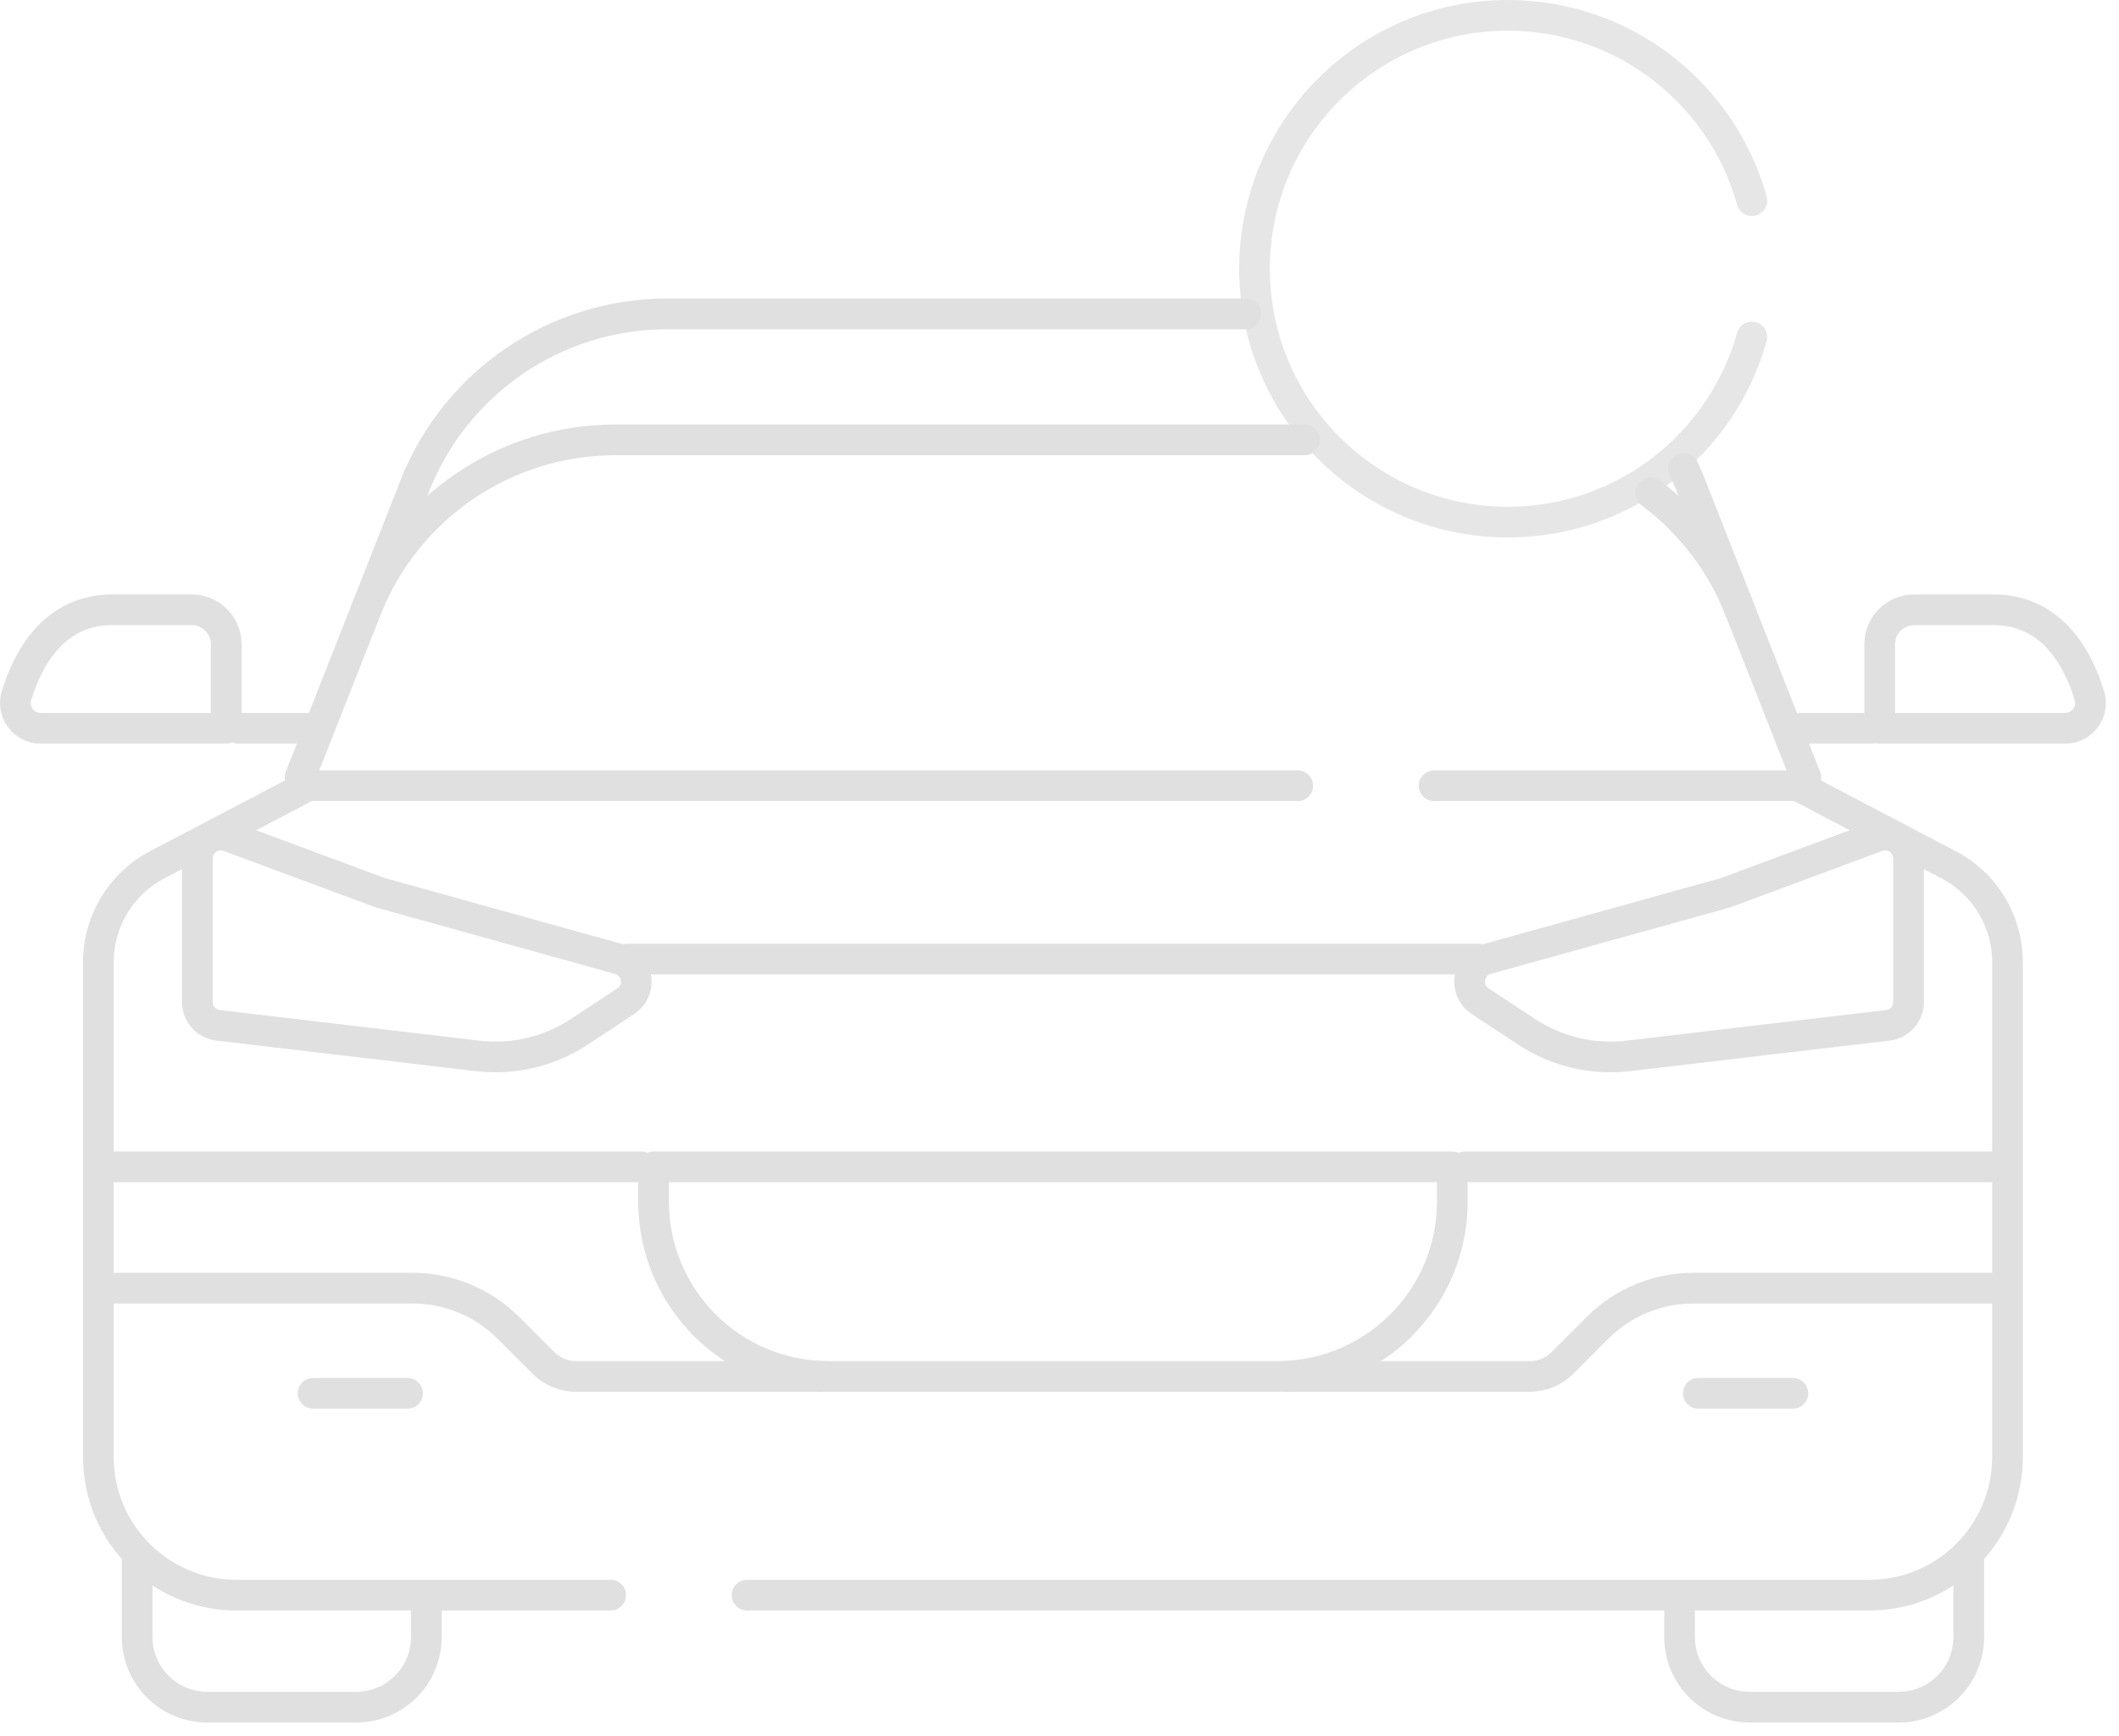
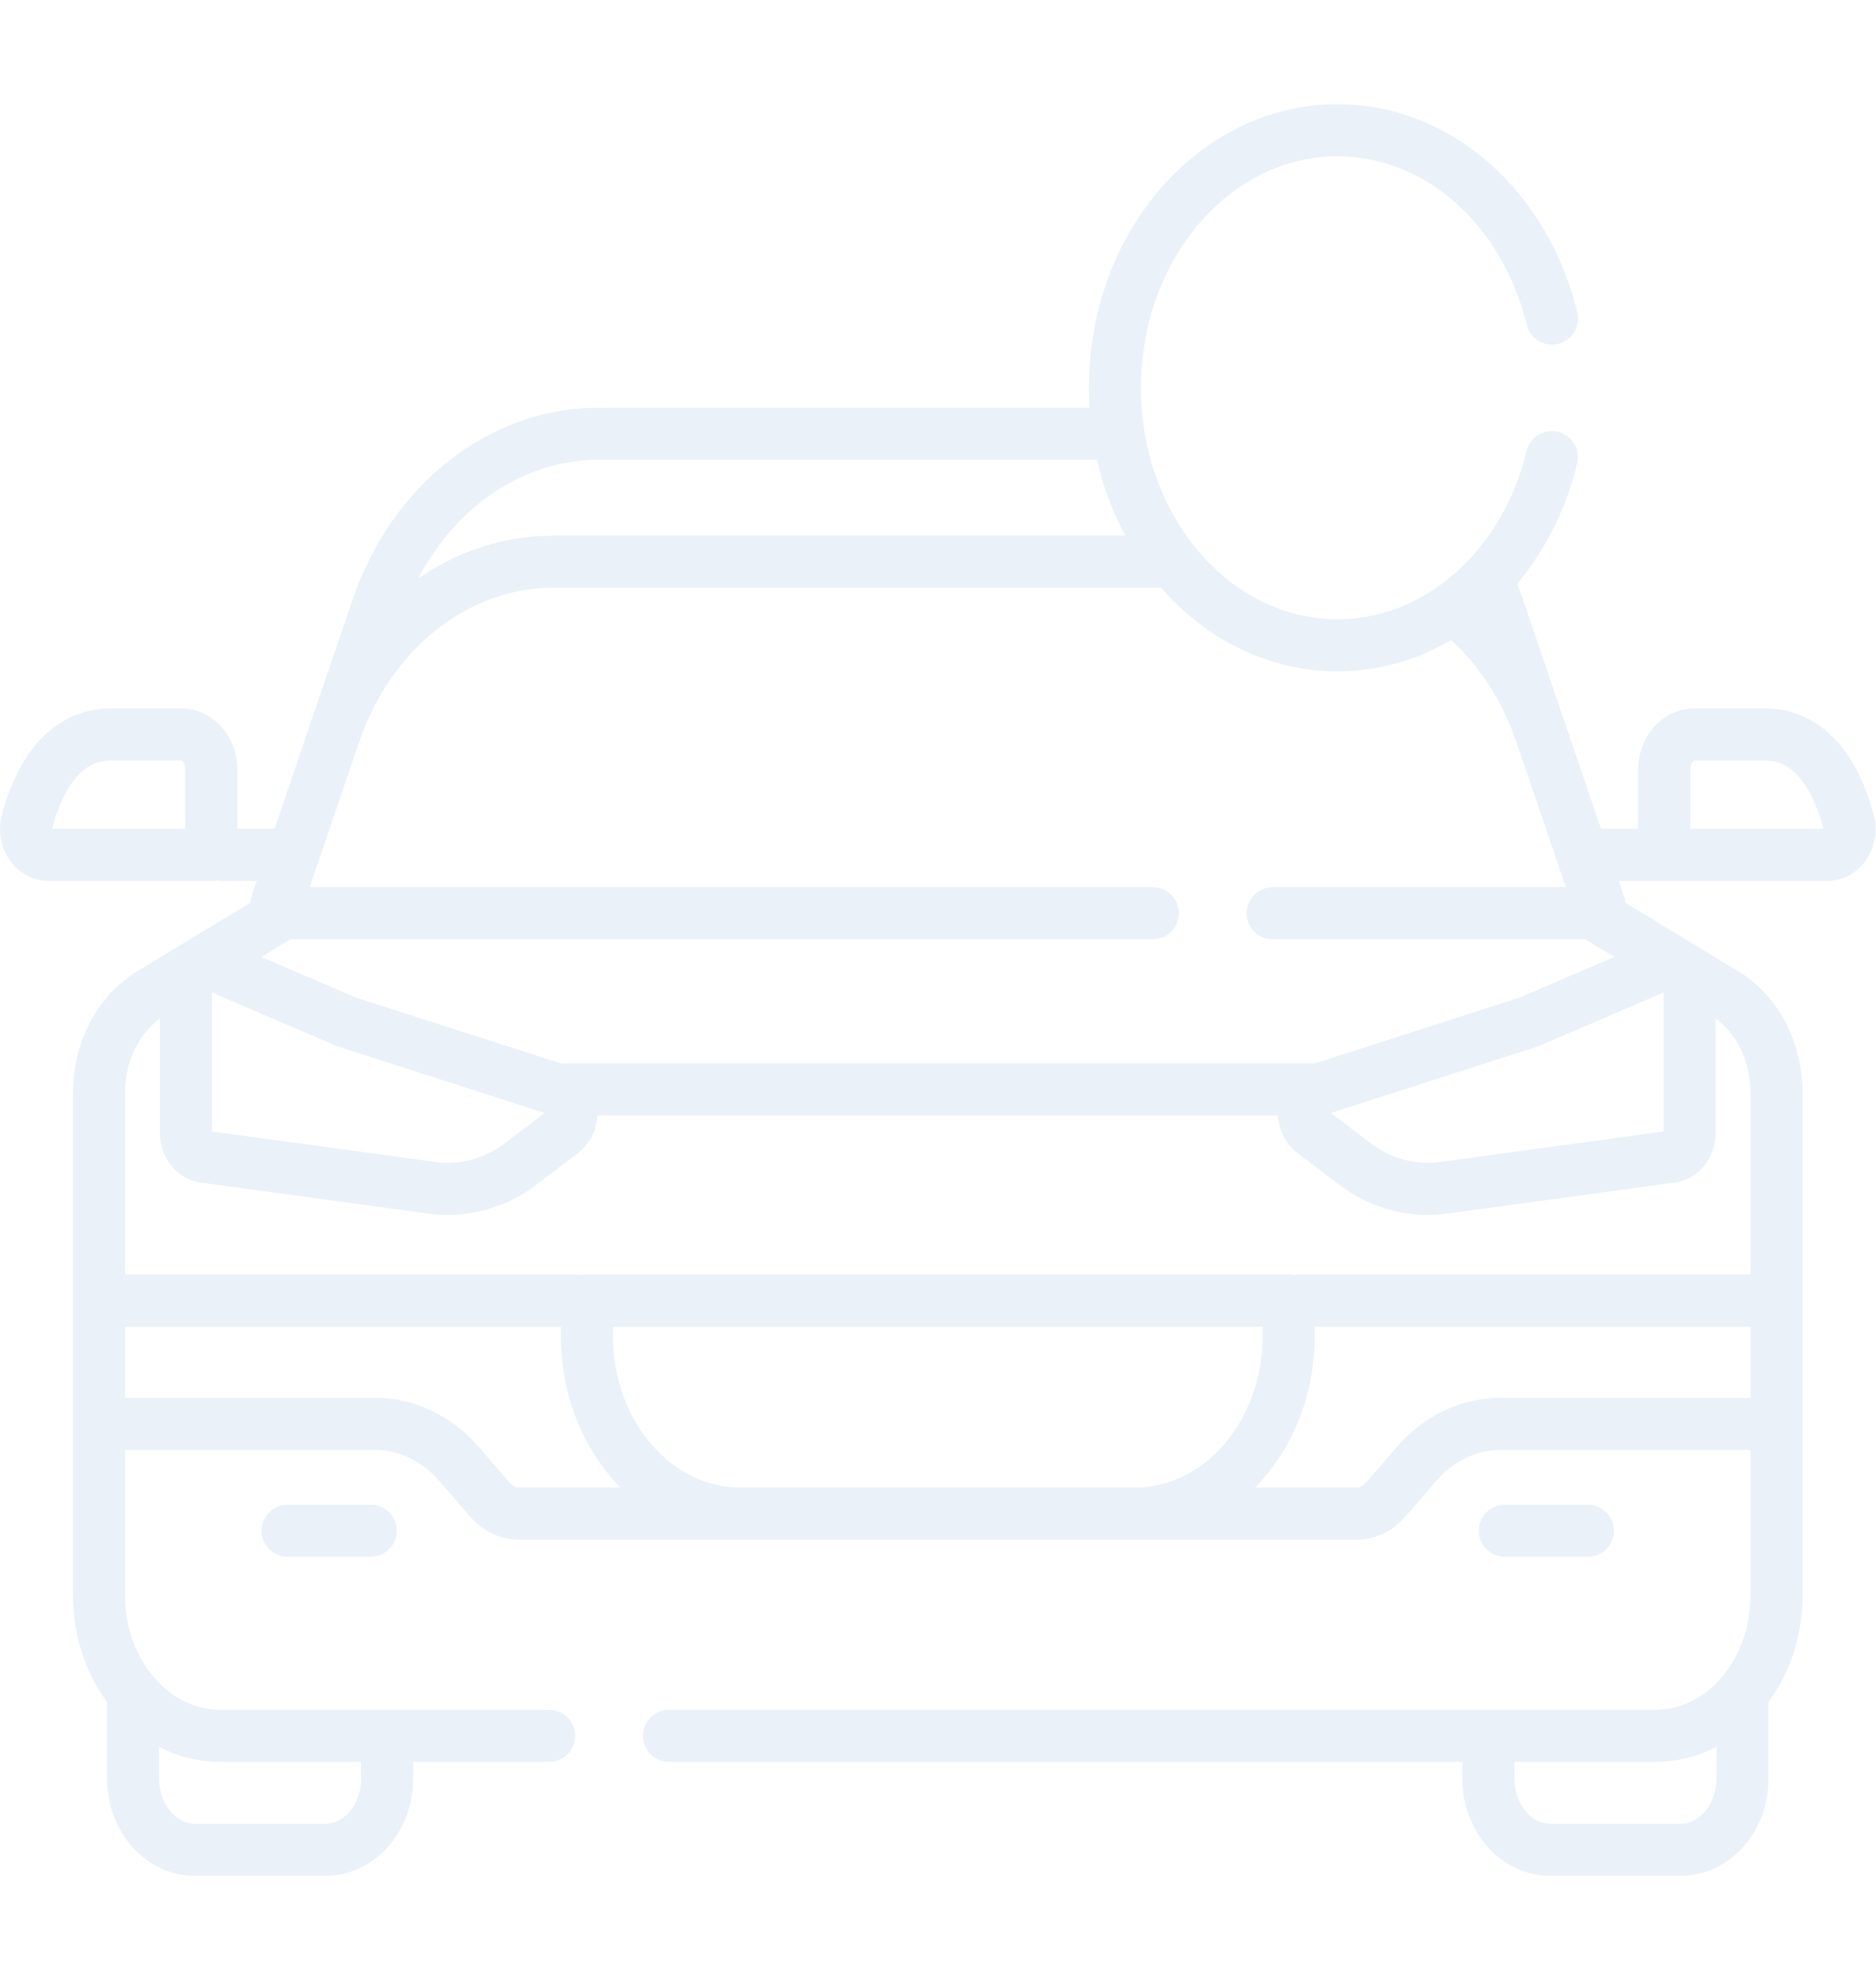
- <svg xmlns="http://www.w3.org/2000/svg" width="138" height="113" fill="none">
-   <path d="M114.093 13.068C112.156 6.108 105.777 1 98.201 1c-9.113 0-16.5 7.387-16.5 16.5 0 9.112 7.387 16.5 16.5 16.5 7.57 0 13.945-5.1 15.887-12.051" stroke="#E0E0E0" stroke-width="2" stroke-miterlimit="10" stroke-linecap="round" stroke-linejoin="round" opacity=".8" />
-   <path d="m23.844 39.695 3.176-8.066a17.656 17.656 0 0 1 16.43-11.187h37.686M109.631 30.493c.177.372.342.75.495 1.136l3.176 8.066" stroke="#E0E0E0" stroke-width="2" stroke-miterlimit="10" stroke-linecap="round" stroke-linejoin="round" />
-   <path d="M107.499 32.1a17.43 17.43 0 0 1 5.803 7.595l4.304 10.931M19.54 50.626l4.304-10.931A17.437 17.437 0 0 1 40.07 28.644h44.892M27.766 104.424v2.181a4.568 4.568 0 0 1-4.569 4.568h-9.696a4.568 4.568 0 0 1-4.569-4.568v-4.93M128.214 101.675v4.93a4.568 4.568 0 0 1-4.568 4.568h-9.697a4.568 4.568 0 0 1-4.568-4.568v-2.181M41.748 75.987H7.495M129.651 75.987H95.397M83.737 89.636H99.63c.796 0 1.559-.316 2.121-.878l2.289-2.29a8.817 8.817 0 0 1 6.235-2.582h19.376M7.495 83.886h19.376c2.339 0 4.582.929 6.235 2.583l2.29 2.289a3 3 0 0 0 2.12.878h15.893" stroke="#E0E0E0" stroke-width="2" stroke-miterlimit="10" stroke-linecap="round" stroke-linejoin="round" />
-   <path d="M48.651 103.877h73.093a8.994 8.994 0 0 0 8.994-8.995V62.645a7.14 7.14 0 0 0-3.827-6.327l-9.826-5.151H93.393M84.512 51.167H20.06l-9.826 5.15a7.144 7.144 0 0 0-3.827 6.328v32.237a8.995 8.995 0 0 0 8.995 8.995H39.77M110.604 90.733h6.154M20.388 90.733h6.154" stroke="#E0E0E0" stroke-width="2" stroke-miterlimit="10" stroke-linecap="round" stroke-linejoin="round" />
-   <path d="M12.852 55.904v9.351A1.525 1.525 0 0 0 14.2 66.77l16.908 1.992a9.92 9.92 0 0 0 6.62-1.57L40.75 65.2c1.092-.72.83-2.392-.431-2.742l-15.499-4.308a1.369 1.369 0 0 1-.122-.04l-9.789-3.634a1.525 1.525 0 0 0-2.056 1.43ZM124.294 55.904v9.351a1.524 1.524 0 0 1-1.347 1.514l-16.908 1.992a9.92 9.92 0 0 1-6.62-1.57L96.396 65.2c-1.092-.72-.83-2.392.431-2.742l15.499-4.308a1.42 1.42 0 0 0 .123-.04l9.788-3.634a1.525 1.525 0 0 1 2.056 1.43ZM40.861 62.456h55.423M122.415 47.427h12.084a1.645 1.645 0 0 0 1.575-2.124c-.694-2.285-2.368-5.594-6.242-5.594h-5.171a2.248 2.248 0 0 0-2.246 2.247v5.471ZM121.871 47.427h-4.565M14.732 47.427H2.647a1.645 1.645 0 0 1-1.575-2.124c.694-2.285 2.368-5.594 6.242-5.594h5.171a2.244 2.244 0 0 1 2.247 2.247v5.471ZM15.547 47.427h4.565M42.565 75.987h52.017v2.26c0 6.29-5.1 11.389-11.389 11.389h-29.24c-6.29 0-11.389-5.099-11.389-11.388v-2.261Z" stroke="#E0E0E0" stroke-width="2" stroke-miterlimit="10" stroke-linecap="round" stroke-linejoin="round" />
+ <svg xmlns="http://www.w3.org/2000/svg" width="72" height="76" viewBox="0 0 72 76" fill="none">
+   <g opacity="0.8">
+     <path d="M59.578 12.229C58.574 8.06 55.27 5 51.346 5C46.626 5 42.8 9.425 42.8 14.884C42.8 20.343 46.626 24.769 51.346 24.769C55.267 24.769 58.569 21.713 59.575 17.55" stroke="#E5EEF7" stroke-width="2" stroke-miterlimit="10" stroke-linecap="round" stroke-linejoin="round" />
+     <path d="M12.832 28.18L14.478 23.349C15.855 19.304 19.23 16.647 22.988 16.647H42.507" stroke="#E5EEF7" stroke-width="2" stroke-miterlimit="10" stroke-linecap="round" stroke-linejoin="round" />
+     <path d="M57.266 22.668C57.358 22.891 57.444 23.117 57.523 23.349L59.167 28.18" stroke="#E5EEF7" stroke-width="2" stroke-miterlimit="10" stroke-linecap="round" stroke-linejoin="round" />
+     <path d="M56.162 23.631C57.511 24.794 58.552 26.369 59.167 28.18L61.397 34.729" stroke="#E5EEF7" stroke-width="2" stroke-miterlimit="10" stroke-linecap="round" stroke-linejoin="round" />
+     <path d="M10.603 34.729L12.832 28.18C14.191 24.186 17.525 21.56 21.237 21.56H44.489" stroke="#E5EEF7" stroke-width="2" stroke-miterlimit="10" stroke-linecap="round" stroke-linejoin="round" />
+     <path d="M14.863 66.957V68.264C14.863 69.775 13.804 71 12.497 71H7.475C6.168 71 5.108 69.775 5.108 68.264V65.31" stroke="#E5EEF7" stroke-width="2" stroke-miterlimit="10" stroke-linecap="round" stroke-linejoin="round" />
+     <path d="M66.892 65.31V68.264C66.892 69.775 65.832 71 64.525 71H59.503C58.196 71 57.137 69.775 57.137 68.264V66.957" stroke="#E5EEF7" stroke-width="2" stroke-miterlimit="10" stroke-linecap="round" stroke-linejoin="round" />
+     <path d="M22.106 49.922H4.364" stroke="#E5EEF7" stroke-width="2" stroke-miterlimit="10" stroke-linecap="round" stroke-linejoin="round" />
+     <path d="M67.636 49.922H49.894" stroke="#E5EEF7" stroke-width="2" stroke-miterlimit="10" stroke-linecap="round" stroke-linejoin="round" />
+     <path d="M43.855 58.098H52.086C52.498 58.098 52.893 57.909 53.185 57.572L54.37 56.201C55.227 55.21 56.389 54.654 57.6 54.654H67.636" stroke="#E5EEF7" stroke-width="2" stroke-miterlimit="10" stroke-linecap="round" stroke-linejoin="round" />
+     <path d="M4.364 54.654H14.4C15.612 54.654 16.773 55.21 17.63 56.201L18.816 57.572C19.107 57.909 19.502 58.098 19.914 58.098H28.146" stroke="#E5EEF7" stroke-width="2" stroke-miterlimit="10" stroke-linecap="round" stroke-linejoin="round" />
+     <path d="M25.681 66.629H63.54C66.113 66.629 68.199 64.217 68.199 61.241V41.929C68.199 41.148 68.014 40.382 67.665 39.714C67.316 39.046 66.815 38.501 66.217 38.139L61.127 35.053H48.856" stroke="#E5EEF7" stroke-width="2" stroke-miterlimit="10" stroke-linecap="round" stroke-linejoin="round" />
+     <path d="M44.256 35.053H10.873L5.783 38.138C5.185 38.501 4.685 39.046 4.335 39.714C3.986 40.382 3.801 41.148 3.801 41.929V61.241C3.801 64.217 5.887 66.629 8.46 66.629H21.081" stroke="#E5EEF7" stroke-width="2" stroke-miterlimit="10" stroke-linecap="round" stroke-linejoin="round" />
+     <path d="M57.77 58.755H60.958" stroke="#E5EEF7" stroke-width="2" stroke-miterlimit="10" stroke-linecap="round" stroke-linejoin="round" />
+     <path d="M11.042 58.755H14.23" stroke="#E5EEF7" stroke-width="2" stroke-miterlimit="10" stroke-linecap="round" stroke-linejoin="round" />
+     <path d="M7.139 37.891V43.493C7.139 43.716 7.21 43.932 7.339 44.099C7.467 44.267 7.644 44.374 7.836 44.4L16.594 45.593C17.798 45.757 19.012 45.424 20.023 44.652L21.588 43.459C22.154 43.028 22.018 42.026 21.365 41.816L13.337 39.236C13.316 39.229 13.295 39.221 13.274 39.212L8.204 37.035C7.688 36.813 7.139 37.254 7.139 37.891Z" stroke="#E5EEF7" stroke-width="2" stroke-miterlimit="10" stroke-linecap="round" stroke-linejoin="round" />
+     <path d="M64.861 37.891V43.493C64.861 43.716 64.79 43.932 64.662 44.099C64.533 44.267 64.356 44.374 64.164 44.4L55.406 45.593C54.203 45.757 52.988 45.424 51.977 44.652L50.412 43.459C49.846 43.028 49.982 42.026 50.635 41.816L58.663 39.236C58.684 39.229 58.706 39.221 58.726 39.212L63.796 37.035C64.312 36.813 64.861 37.254 64.861 37.891Z" stroke="#E5EEF7" stroke-width="2" stroke-miterlimit="10" stroke-linecap="round" stroke-linejoin="round" />
+     <path d="M21.646 41.816H50.353" stroke="#E5EEF7" stroke-width="2" stroke-miterlimit="10" stroke-linecap="round" stroke-linejoin="round" />
+     <path d="M63.888 32.812H70.147C70.72 32.812 71.129 32.173 70.963 31.54C70.603 30.171 69.736 28.189 67.73 28.189H65.051C64.898 28.189 64.747 28.224 64.606 28.291C64.465 28.359 64.337 28.458 64.228 28.583C64.12 28.708 64.035 28.857 63.976 29.02C63.918 29.183 63.888 29.358 63.888 29.535V32.812Z" stroke="#E5EEF7" stroke-width="2" stroke-miterlimit="10" stroke-linecap="round" stroke-linejoin="round" />
+     <path d="M63.606 32.812H61.242" stroke="#E5EEF7" stroke-width="2" stroke-miterlimit="10" stroke-linecap="round" stroke-linejoin="round" />
+     <path d="M8.112 32.812H1.853C1.28 32.812 0.871 32.173 1.037 31.54C1.397 30.171 2.264 28.189 4.27 28.189H6.949C7.102 28.189 7.253 28.224 7.394 28.291C7.535 28.359 7.664 28.458 7.772 28.583C7.88 28.708 7.965 28.857 8.024 29.02C8.082 29.183 8.112 29.358 8.112 29.535V32.812Z" stroke="#E5EEF7" stroke-width="2" stroke-miterlimit="10" stroke-linecap="round" stroke-linejoin="round" />
+     <path d="M8.535 32.812H10.899" stroke="#E5EEF7" stroke-width="2" stroke-miterlimit="10" stroke-linecap="round" stroke-linejoin="round" />
+     <path d="M22.529 49.922H49.471V51.276C49.471 55.044 46.83 58.098 43.573 58.098H28.427C25.169 58.098 22.529 55.044 22.529 51.276V49.922Z" stroke="#E5EEF7" stroke-width="2" stroke-miterlimit="10" stroke-linecap="round" stroke-linejoin="round" />
+   </g>
</svg>
